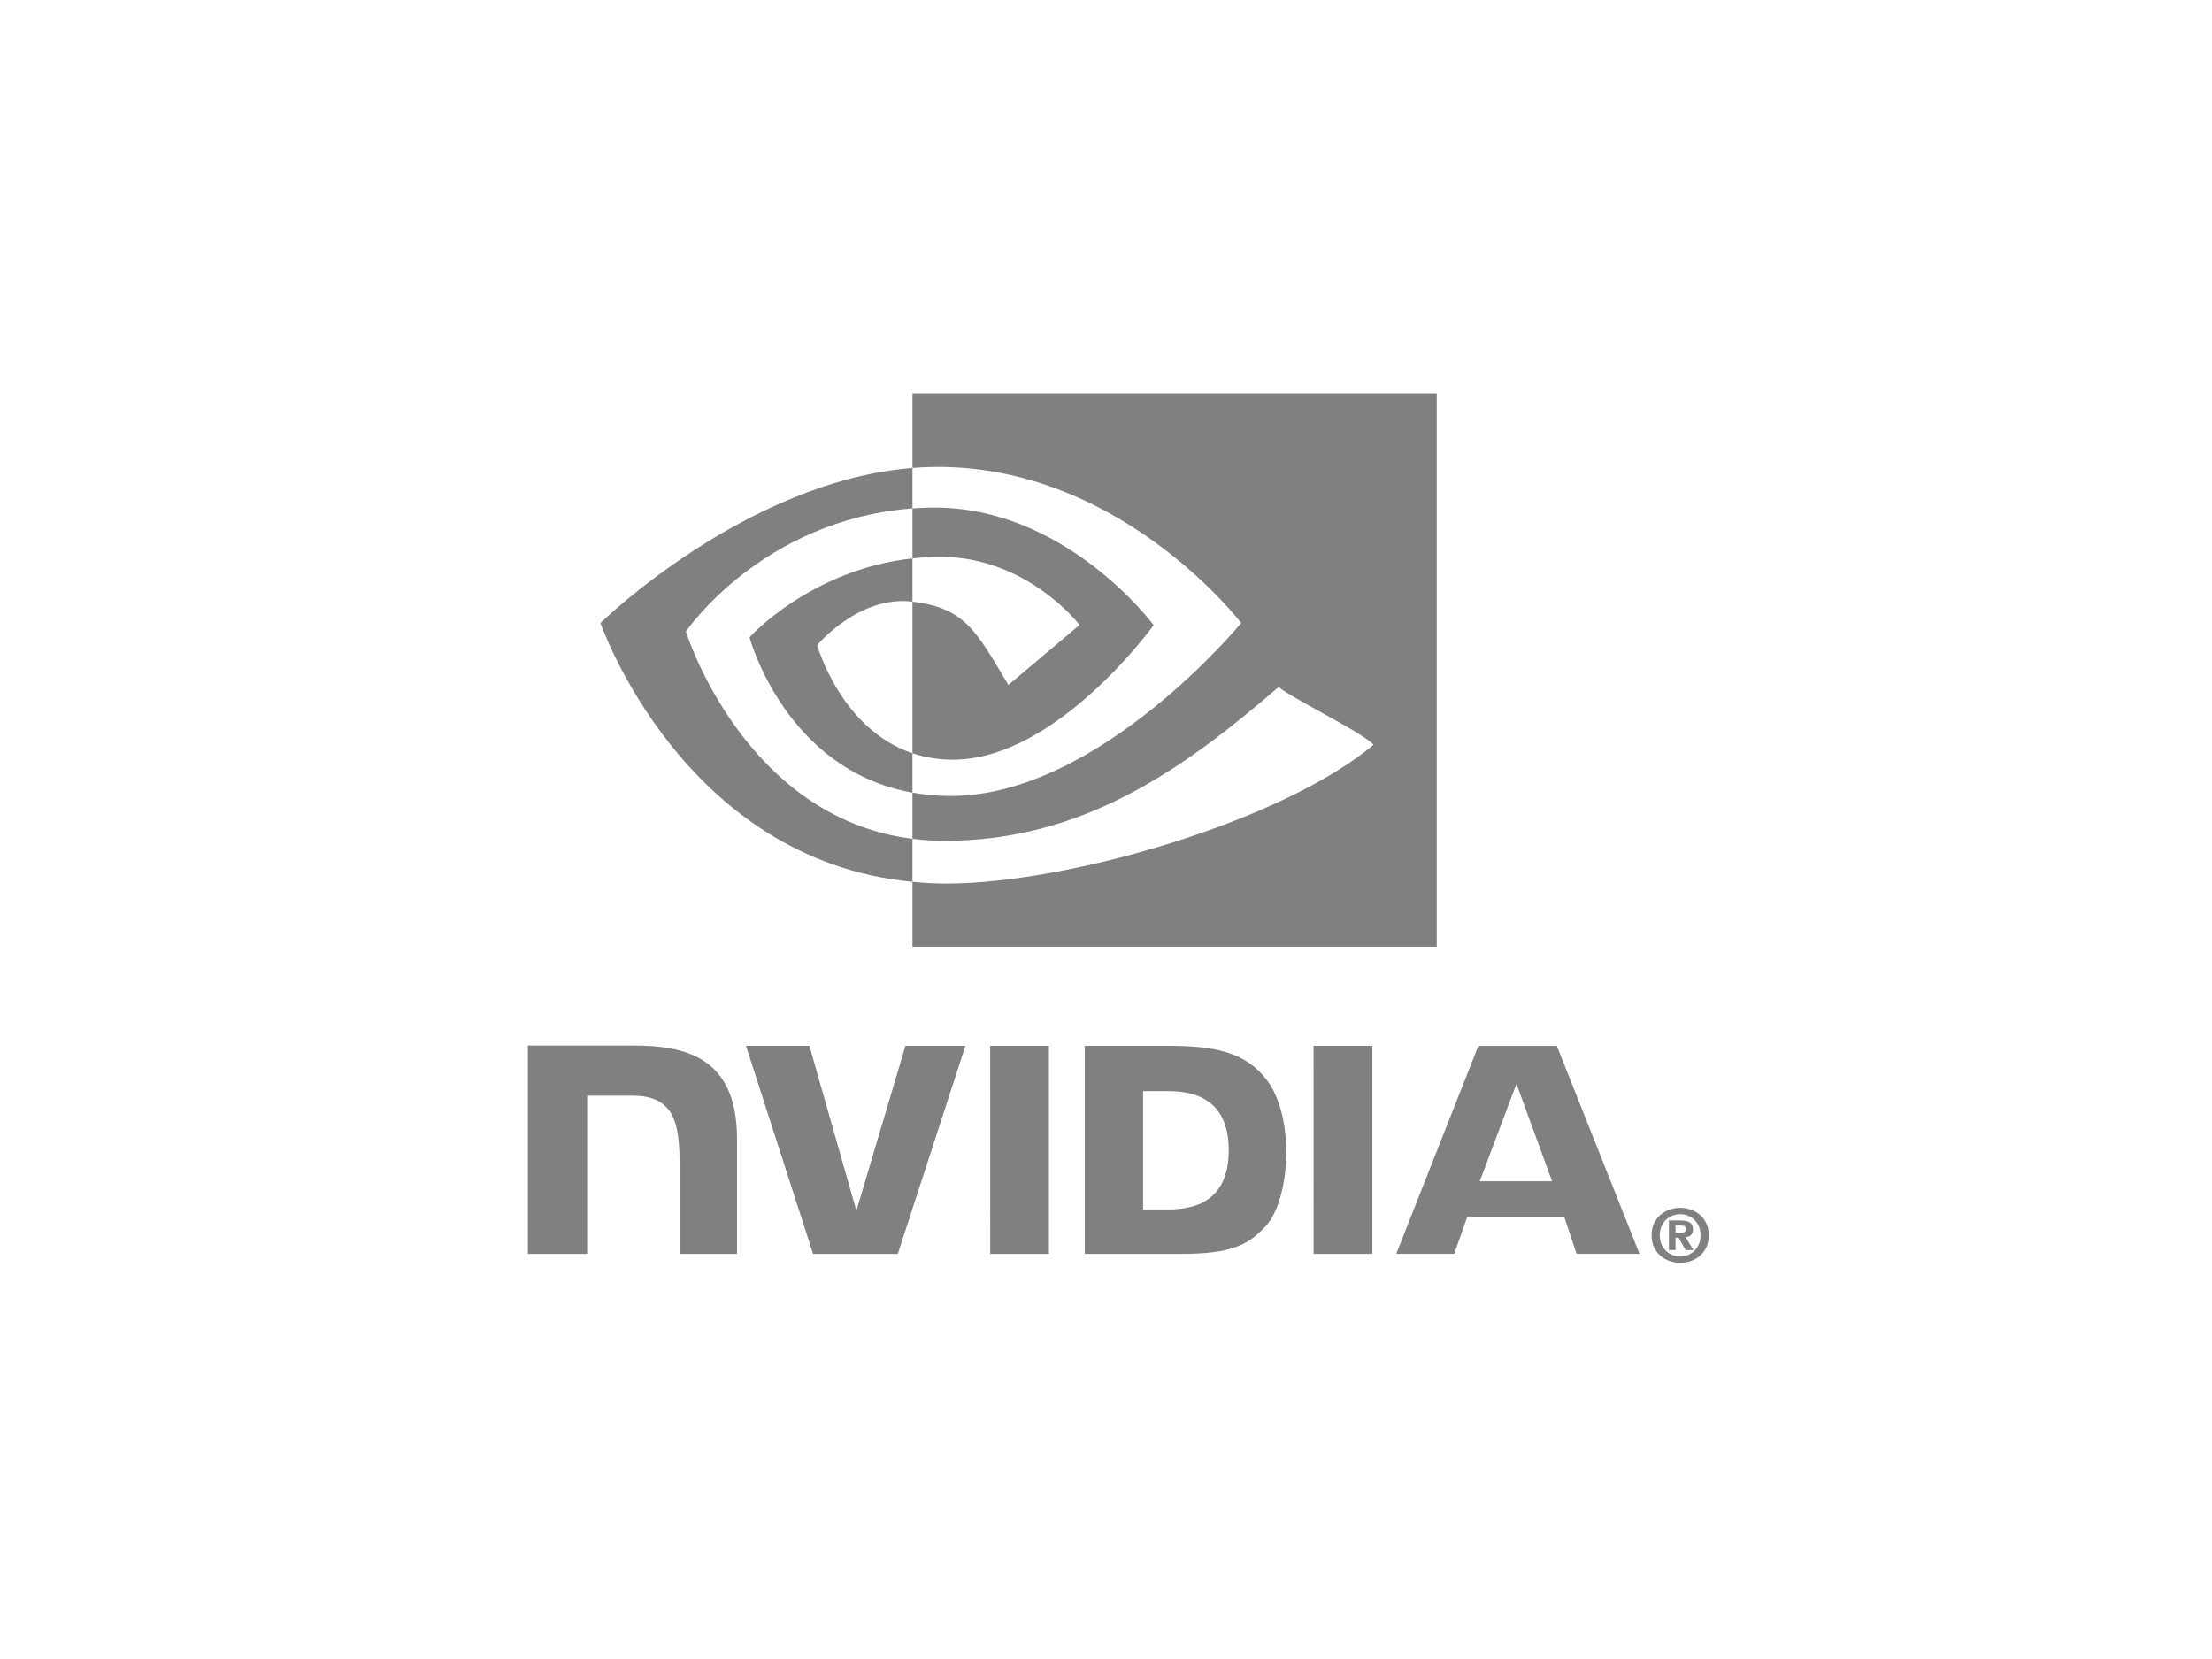
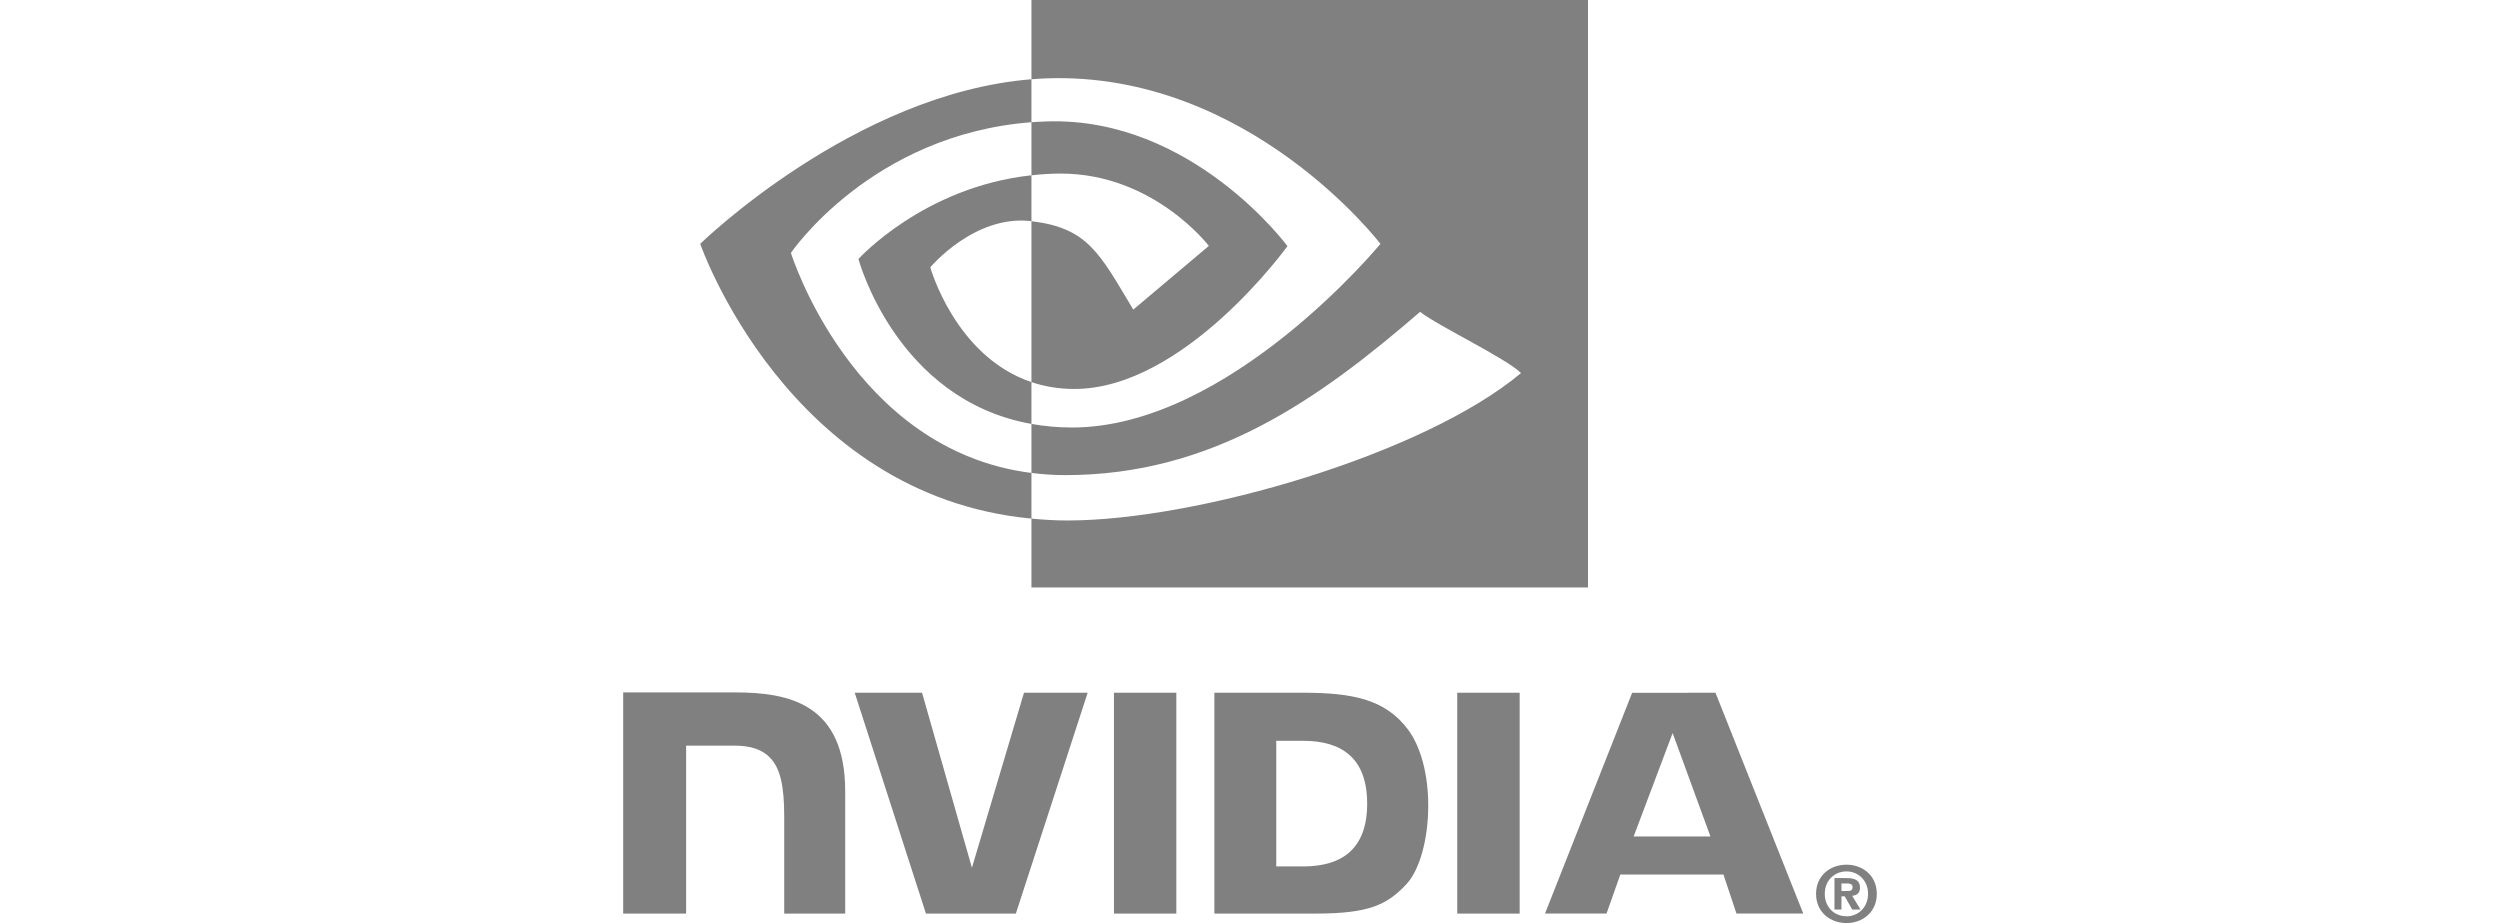
- <svg xmlns="http://www.w3.org/2000/svg" xml:space="preserve" enable-background="new -24.27 -20.608 400 300" viewBox="-24.27 -20.608 400 300" height="300px" width="400px" y="0px" x="0px" id="nvidia_x5F_logo" version="1.1">
+ <svg xmlns="http://www.w3.org/2000/svg" xml:space="preserve" enable-background="new -24.27 -20.608 400 300" viewBox="-24.27 -20.608 338.547 125" height="100pt" width="270.838pt" y="0px" x="0px" id="nvidia_x5F_logo" version="1.1">
  <defs id="defs1696" />
-   <g style="fill:#808080" id="g5891">
-     <path style="fill:#808080" id="path17" d="M283.245,202.775c0,2.291-1.683,3.829-3.674,3.829v-0.014c-2.049,0.014-3.7-1.524-3.7-3.815  c0-2.289,1.651-3.823,3.7-3.823C281.563,198.951,283.245,200.485,283.245,202.775z M284.735,202.775c0-3.145-2.442-4.97-5.164-4.97  c-2.741,0-5.184,1.825-5.184,4.97c0,3.143,2.443,4.975,5.184,4.975C282.292,207.75,284.735,205.918,284.735,202.775   M278.713,203.196h0.554l1.281,2.249h1.407l-1.419-2.344c0.733-0.053,1.336-0.402,1.336-1.39c0-1.228-0.846-1.621-2.278-1.621  h-2.072v5.354h1.191V203.196 M278.713,202.289V201h0.829c0.45,0,1.065,0.036,1.065,0.586c0,0.599-0.318,0.703-0.85,0.703H278.713" />
-     <path style="fill:#808080" id="path19" d="M249.955,175.383L256.394,193h-13.078L249.955,175.383z M243.059,168.524l-14.841,37.598h10.479l2.347-6.643  h17.562l2.222,6.643h11.376l-14.95-37.603L243.059,168.524z M213.266,206.136h10.631v-37.624l-10.633-0.002L213.266,206.136z   M139.463,168.51l-8.87,29.819l-8.497-29.817l-11.471-0.002l12.135,37.626h15.316l12.233-37.626H139.463z M182.435,176.703h4.568  c6.63,0,10.917,2.977,10.917,10.699c0,7.725-4.287,10.701-10.917,10.701h-4.568V176.703z M171.894,168.51v37.626h17.235  c9.183,0,12.182-1.527,15.424-4.951c2.29-2.404,3.771-7.681,3.771-13.448c0-5.29-1.254-10.006-3.439-12.944  c-3.938-5.256-9.609-6.282-18.076-6.282H171.894z M71.188,168.458v37.679h10.721v-28.609l8.307,0.002  c2.75,0,4.711,0.686,6.036,2.101c1.68,1.789,2.366,4.679,2.366,9.962v16.545h10.389v-20.818c0-14.857-9.47-16.86-18.736-16.86  H71.188z M154.784,168.51l0.004,37.626h10.626V168.51H154.784z" />
-     <path style="fill:#808080" id="path21" fill="#77B900" d="M99.759,93.592c0,0,13.673-20.174,40.975-22.261v-7.319c-30.24,2.429-56.426,28.04-56.426,28.04  s14.831,42.876,56.426,46.802v-7.779C110.21,127.233,99.759,93.592,99.759,93.592z M140.734,115.601v7.125  c-23.069-4.113-29.473-28.094-29.473-28.094s11.076-12.271,29.473-14.261v7.818c-0.014,0-0.024-0.004-0.035-0.004  c-9.655-1.159-17.198,7.86-17.198,7.86S127.728,111.231,140.734,115.601 M140.734,50.512v13.5c0.888-0.068,1.775-0.125,2.668-0.156  c34.379-1.159,56.779,28.195,56.779,28.195s-25.728,31.284-52.531,31.284c-2.457,0-4.756-0.228-6.917-0.61v8.349  c1.847,0.234,3.762,0.372,5.761,0.372c24.942,0,42.98-12.739,60.446-27.815c2.896,2.319,14.752,7.961,17.188,10.431  c-16.606,13.904-55.311,25.111-77.253,25.111c-2.115,0-4.146-0.128-6.143-0.32v11.729h94.805V50.512H140.734z M140.734,80.372v-9.04  c0.878-0.062,1.764-0.108,2.668-0.137c24.722-0.777,40.941,21.245,40.941,21.245s-17.518,24.33-36.302,24.33  c-2.703,0-5.127-0.435-7.308-1.168V88.19c9.625,1.163,11.561,5.414,17.348,15.06l12.869-10.851c0,0-9.394-12.32-25.23-12.32  C143.999,80.078,142.351,80.199,140.734,80.372" />
+   <g style="fill:#808080" id="g5891" transform="matrix(0.7949732,0,0,0.7949732,3.528847,-60.76369)">
+     <path style="fill:#808080" id="path17" d="m 283.245,202.775 c 0,2.291 -1.683,3.829 -3.674,3.829 l 0,-0.014 c -2.049,0.014 -3.7,-1.524 -3.7,-3.815 0,-2.289 1.651,-3.823 3.7,-3.823 1.992,-0.001 3.674,1.533 3.674,3.823 z m 1.49,0 c 0,-3.145 -2.442,-4.97 -5.164,-4.97 -2.741,0 -5.184,1.825 -5.184,4.97 0,3.143 2.443,4.975 5.184,4.975 2.721,0 5.164,-1.832 5.164,-4.975 m -6.022,0.421 0.554,0 1.281,2.249 1.407,0 -1.419,-2.344 c 0.733,-0.053 1.336,-0.402 1.336,-1.39 0,-1.228 -0.846,-1.621 -2.278,-1.621 l -2.072,0 0,5.354 1.191,0 0,-2.248 m 0,-0.907 0,-1.289 0.829,0 c 0.45,0 1.065,0.036 1.065,0.586 0,0.599 -0.318,0.703 -0.85,0.703 l -1.044,0" />
+     <path style="fill:#808080" id="path19" d="m 249.955,175.383 6.439,17.617 -13.078,0 6.639,-17.617 z m -6.896,-6.859 -14.841,37.598 10.479,0 2.347,-6.643 17.562,0 2.222,6.643 11.376,0 -14.95,-37.603 -14.195,0.005 z m -29.793,37.612 10.631,0 0,-37.624 -10.633,-0.002 0.002,37.626 z m -73.803,-37.626 -8.87,29.819 -8.497,-29.817 -11.471,-0.002 12.135,37.626 15.316,0 12.233,-37.626 -10.846,0 z m 42.972,8.193 4.568,0 c 6.63,0 10.917,2.977 10.917,10.699 0,7.725 -4.287,10.701 -10.917,10.701 l -4.568,0 0,-21.4 z m -10.541,-8.193 0,37.626 17.235,0 c 9.183,0 12.182,-1.527 15.424,-4.951 2.29,-2.404 3.771,-7.681 3.771,-13.448 0,-5.29 -1.254,-10.006 -3.439,-12.944 -3.938,-5.256 -9.609,-6.282 -18.076,-6.282 l -14.915,0 z m -100.706,-0.052 0,37.679 10.721,0 0,-28.609 8.307,0.002 c 2.75,0 4.711,0.686 6.036,2.101 1.68,1.789 2.366,4.679 2.366,9.962 l 0,16.545 10.389,0 0,-20.818 c 0,-14.857 -9.47,-16.86 -18.736,-16.86 l -19.083,0 z m 83.596,0.052 0.004,37.626 10.626,0 0,-37.626 -10.63,0 z" />
+     <path style="fill:#808080" id="path21" d="m 99.759,93.592 c 0,0 13.673,-20.174 40.975,-22.261 l 0,-7.319 c -30.24,2.429 -56.426,28.04 -56.426,28.04 0,0 14.831,42.876 56.426,46.802 l 0,-7.779 C 110.21,127.233 99.759,93.592 99.759,93.592 Z m 40.975,22.009 0,7.125 c -23.069,-4.113 -29.473,-28.094 -29.473,-28.094 0,0 11.076,-12.271 29.473,-14.261 l 0,7.818 c -0.014,0 -0.024,-0.004 -0.035,-0.004 -9.655,-1.159 -17.198,7.86 -17.198,7.86 0,0 4.227,15.186 17.233,19.556 m 0,-65.089 0,13.5 c 0.888,-0.068 1.775,-0.125 2.668,-0.156 34.379,-1.159 56.779,28.195 56.779,28.195 0,0 -25.728,31.284 -52.531,31.284 -2.457,0 -4.756,-0.228 -6.917,-0.61 l 0,8.349 c 1.847,0.234 3.762,0.372 5.761,0.372 24.942,0 42.98,-12.739 60.446,-27.815 2.896,2.319 14.752,7.961 17.188,10.431 -16.606,13.904 -55.311,25.111 -77.253,25.111 -2.115,0 -4.146,-0.128 -6.143,-0.32 l 0,11.729 94.805,0 0,-100.07 -94.803,0 z m 0,29.86 0,-9.04 c 0.878,-0.062 1.764,-0.108 2.668,-0.137 24.722,-0.777 40.941,21.245 40.941,21.245 0,0 -17.518,24.33 -36.302,24.33 -2.703,0 -5.127,-0.435 -7.308,-1.168 l 0,-27.412 c 9.625,1.163 11.561,5.414 17.348,15.06 L 170.95,92.399 c 0,0 -9.394,-12.32 -25.23,-12.32 -1.721,-10e-4 -3.369,0.12 -4.986,0.293" />
  </g>
</svg>
